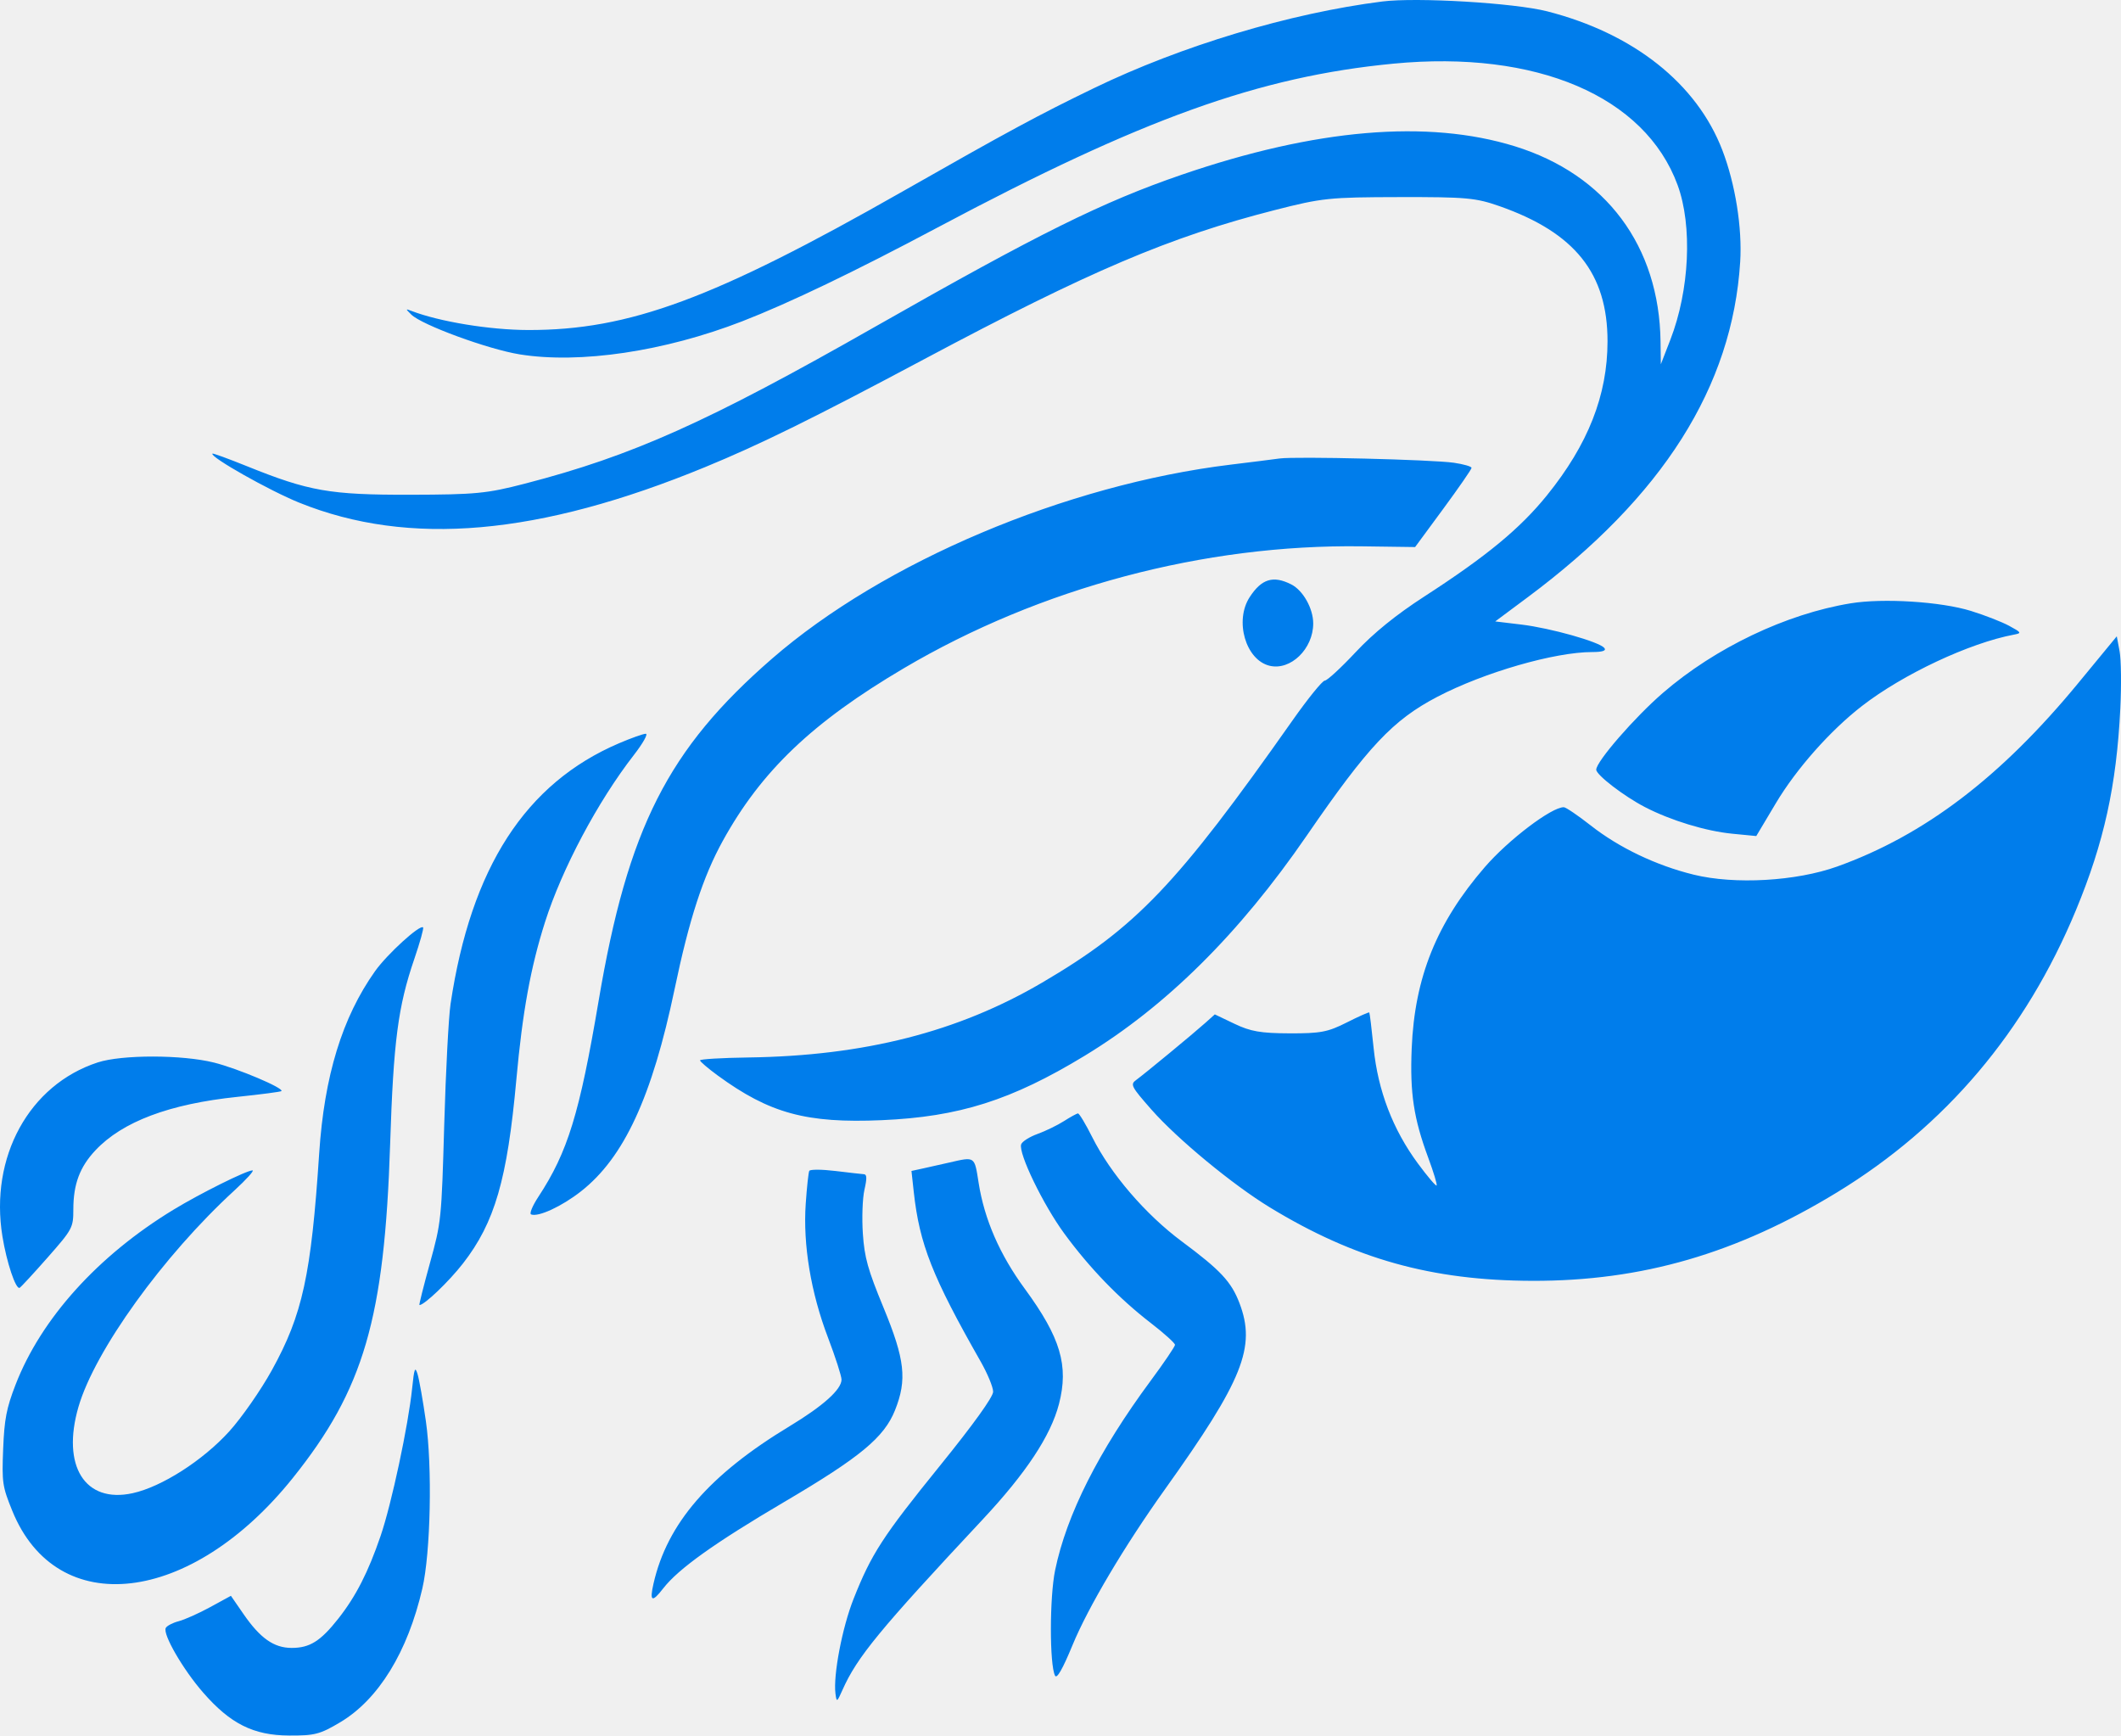
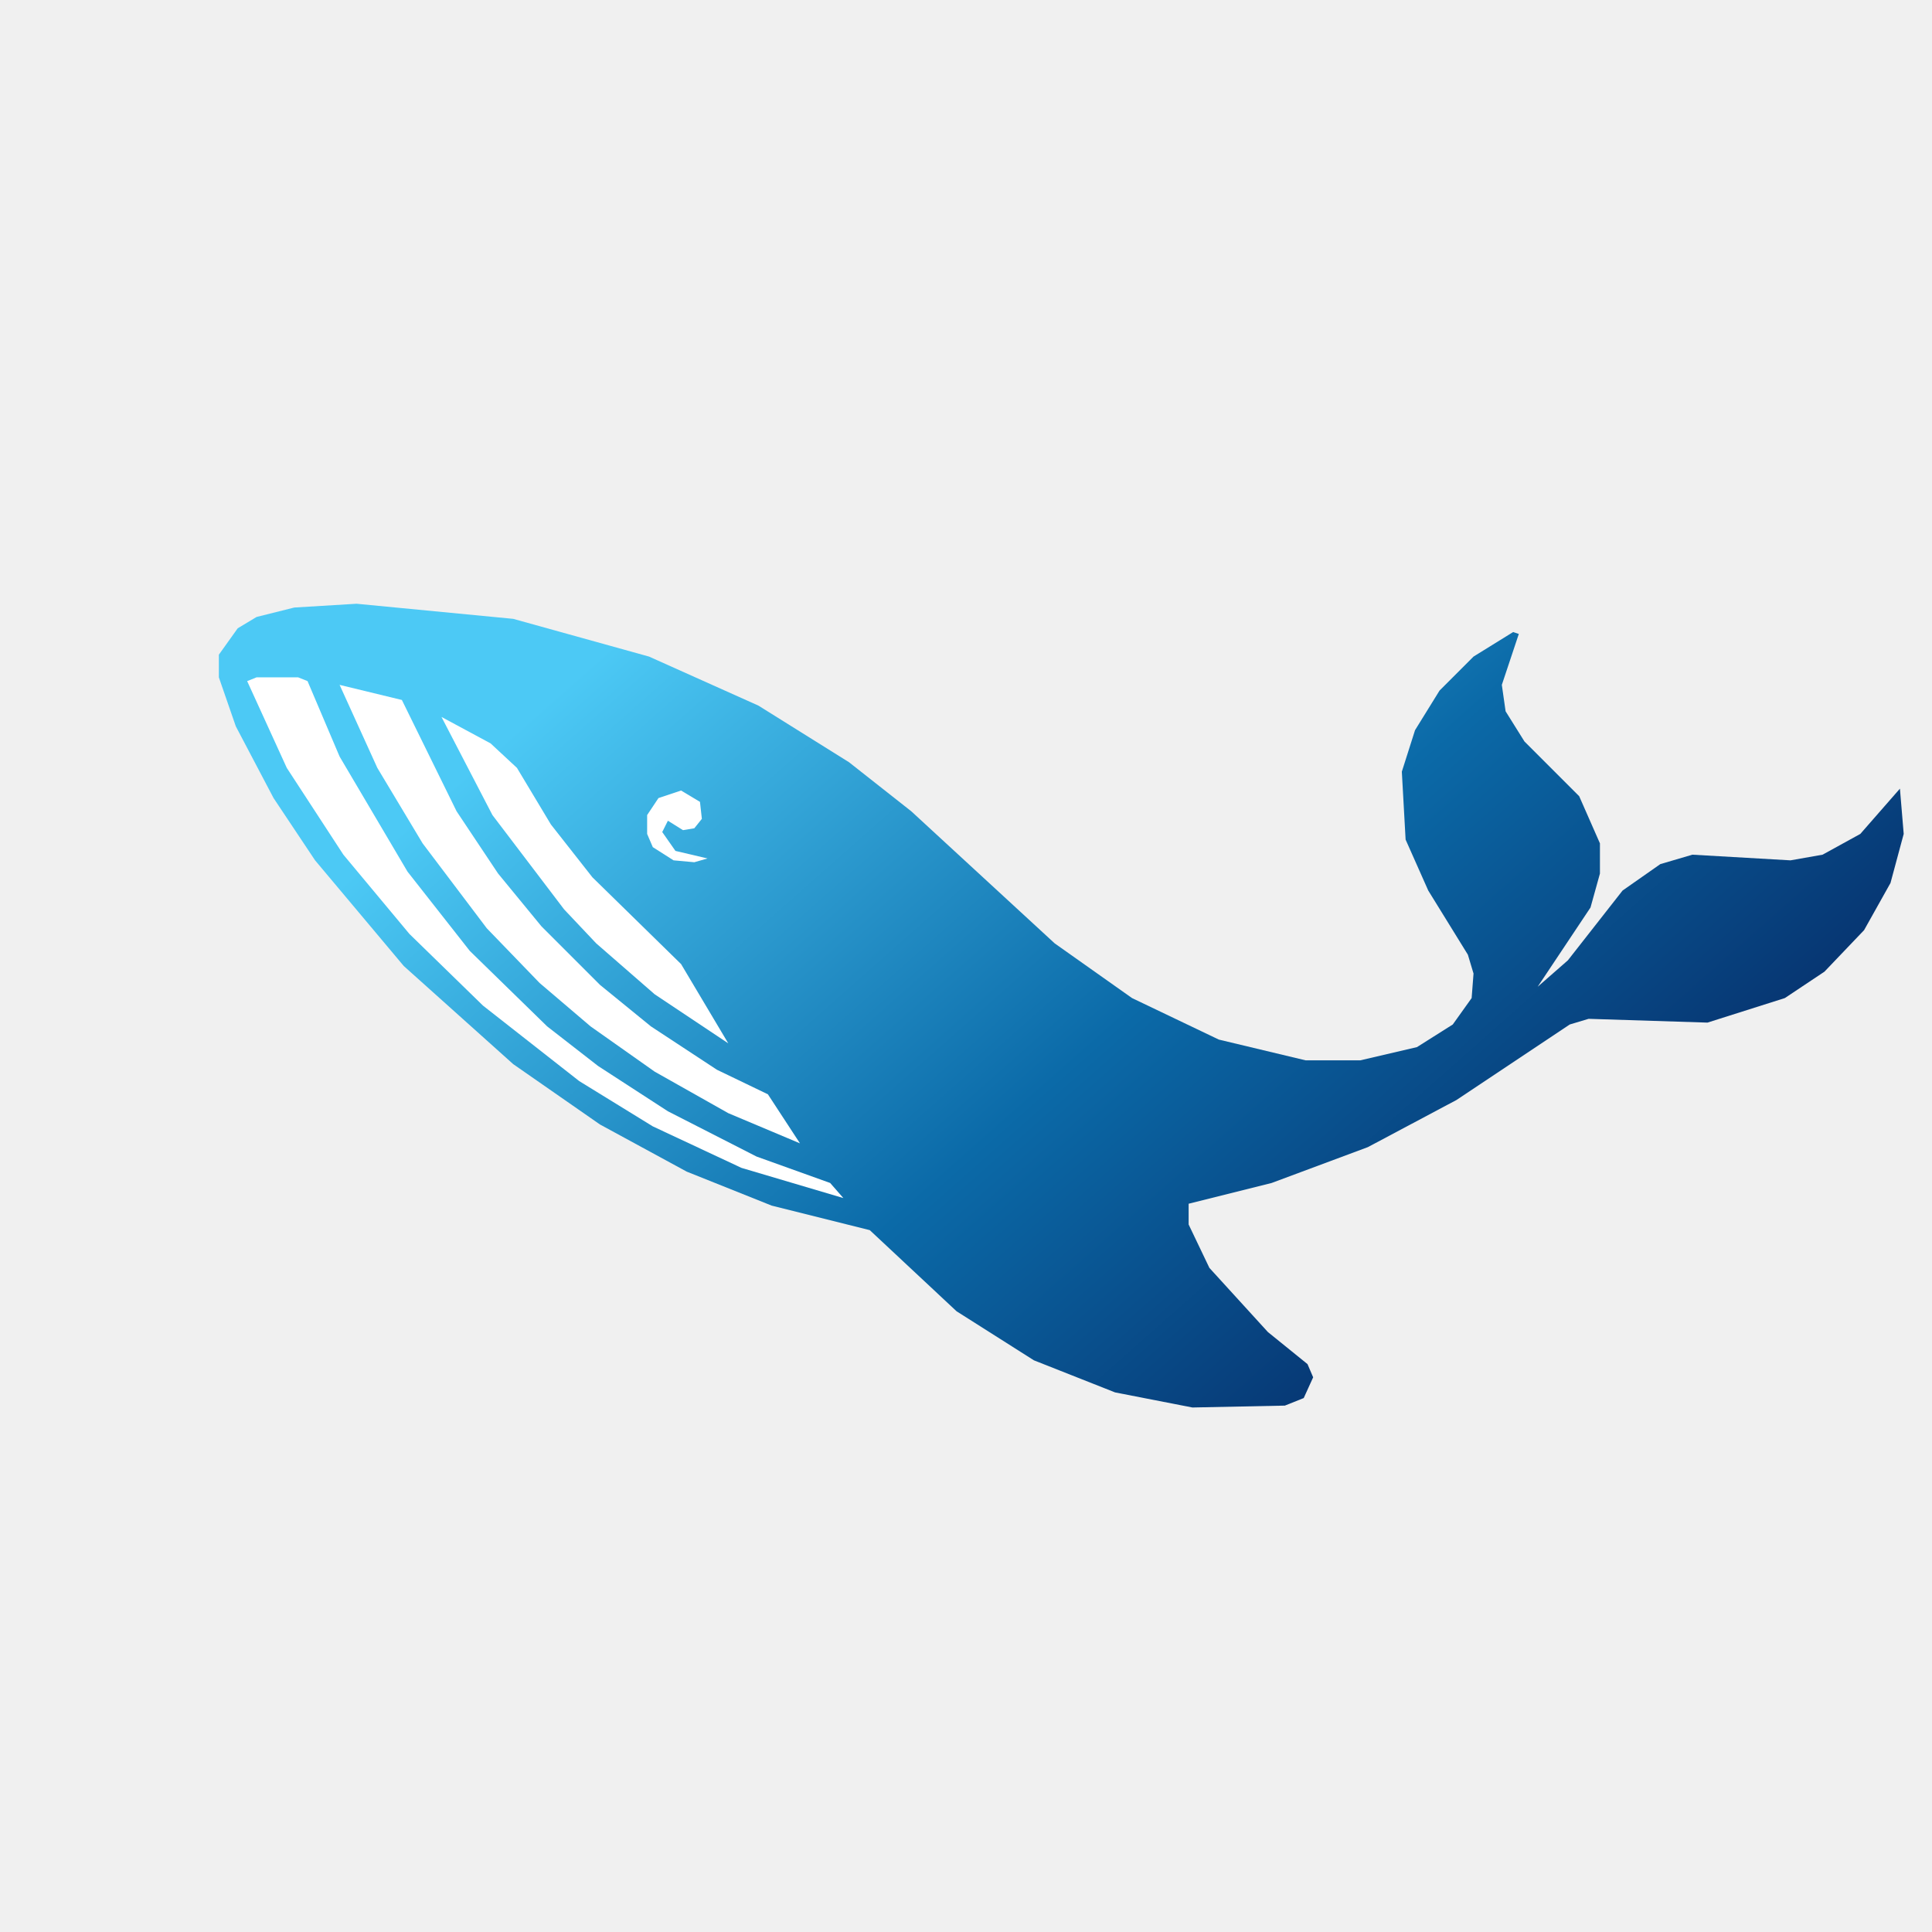
- <svg xmlns="http://www.w3.org/2000/svg" width="550" height="450" viewBox="0 0 550 450" fill="none">
-   <path d="M106.869 359.994C107.41 354.75 107.631 354.176 108.283 356.313C108.709 357.705 109.675 363.17 110.432 368.459C112.133 380.352 111.666 402.564 109.521 411.863C105.718 428.344 98.165 440.64 88.195 446.574C82.973 449.681 81.606 450.034 74.939 449.997C65.719 449.947 59.746 446.958 52.676 438.859C47.462 432.886 42.16 423.727 42.981 422.114C43.266 421.555 44.773 420.766 46.329 420.361C47.886 419.955 51.571 418.307 54.518 416.698L59.878 413.771L63.148 418.509C67.477 424.781 71.027 427.276 75.632 427.281C80.322 427.286 83.12 425.532 87.719 419.698C92.284 413.908 95.457 407.703 98.698 398.234C101.527 389.967 105.877 369.611 106.869 359.994ZM246.175 301.427C252.885 299.885 252.679 299.742 253.765 306.663C255.253 316.154 259.224 325.272 265.737 334.157C275.025 346.826 277.183 354.104 274.6 364.051C272.463 372.278 266.081 381.93 254.802 393.994C228.023 422.633 222.247 429.657 218.458 438.192C217.032 441.401 216.941 441.448 216.645 439.117C216.038 434.35 218.396 422.01 221.33 414.594C225.952 402.913 228.899 398.368 243.719 380.064C252.388 369.358 257.532 362.204 257.532 360.857C257.532 359.676 256.08 356.162 254.307 353.047C241.782 331.065 238.431 322.574 236.953 309.075L236.354 303.61L239.299 302.97C240.919 302.618 244.012 301.923 246.175 301.427ZM279.53 288.697C279.855 288.672 281.527 291.451 283.243 294.874C288.003 304.366 297.056 314.897 306.459 321.884C316.498 329.343 319.287 332.326 321.402 337.861C325.76 349.261 322.344 357.795 302.051 386.202C291.581 400.86 282.178 416.712 278.124 426.54C275.555 432.772 274.054 435.395 273.585 434.477C272.142 431.648 272.153 414.152 273.604 407.13C276.582 392.719 284.893 376.248 298.41 357.968C301.854 353.312 304.68 349.142 304.691 348.7C304.703 348.26 301.86 345.699 298.377 343.01C290.14 336.65 282.539 328.782 275.973 319.823C270.503 312.358 264.059 299.046 264.794 296.727C265.025 295.998 266.926 294.782 269.018 294.026C271.11 293.27 274.198 291.771 275.88 290.697C277.562 289.622 279.204 288.723 279.53 288.697ZM209.853 303.591C210.063 303.179 213.113 303.191 216.629 303.617C220.144 304.044 223.48 304.423 224.043 304.459C224.802 304.508 224.832 305.546 224.157 308.493C223.658 310.677 223.474 315.795 223.749 319.869C224.168 326.066 225.042 329.198 229.096 339.017C234.665 352.506 235.252 357.728 232.086 365.652C229.266 372.708 223.083 377.827 203.364 389.432C185.352 400.033 175.898 406.784 171.978 411.849C169.067 415.609 168.399 415.282 169.46 410.617C173.009 395.006 183.909 382.398 204.752 369.797C213.474 364.524 218.217 360.265 218.217 357.706C218.217 356.793 216.628 351.865 214.685 346.758C210.259 335.118 208.202 322.727 208.935 312.105C209.229 307.835 209.642 304.005 209.853 303.591ZM97.258 251.811C100.405 247.378 108.974 239.578 109.714 240.473C109.916 240.717 108.889 244.395 107.434 248.645C103.208 260.977 102.03 269.994 101.168 296.625C99.702 341.881 94.351 360.241 75.927 383.225C49.536 416.148 14.762 420.218 3.188 391.74C0.621 385.423 0.475 384.445 0.82 375.704C1.124 367.999 1.674 365.139 4.013 359.085C10.647 341.912 25.384 325.573 44.99 313.653C51.93 309.432 63.927 303.467 65.475 303.466C66.014 303.466 63.892 305.817 60.758 308.692C42.338 325.582 24.593 350.203 20.356 364.748C15.889 380.086 22.02 389.876 34.394 387.165C41.913 385.518 52.558 378.718 59.401 371.19C62.632 367.636 67.628 360.47 70.503 355.263C78.457 340.86 80.686 330.642 82.769 299.039C84.092 278.96 88.742 263.804 97.258 251.811ZM167.451 190.252C168.121 190.24 166.727 192.731 164.352 195.786C155.015 207.801 145.734 225.251 141.334 239.071C137.594 250.817 135.487 262.392 133.896 279.908C131.545 305.818 128.301 316.995 120.057 327.594C116.392 332.306 110.026 338.39 108.761 338.39C108.606 338.39 109.828 333.509 111.477 327.542C114.425 316.869 114.485 316.29 115.195 291.567C115.592 277.747 116.33 263.677 116.836 260.301C122.128 224.948 136.252 203.096 160.516 192.719C163.66 191.375 166.781 190.265 167.451 190.252ZM25.352 275.469C31.604 273.43 47.255 273.449 55.475 275.505C61.626 277.044 73.63 282.114 72.981 282.9C72.826 283.085 67.705 283.758 61.6 284.395C43.918 286.239 31.743 290.822 24.744 298.265C20.684 302.584 19.017 307.043 19.017 313.585C19.017 318.32 18.795 318.734 12.348 326.055C8.679 330.219 5.414 333.756 5.091 333.912C4.09 334.394 1.724 327.322 0.628 320.576C-2.715 299.992 7.542 281.278 25.352 275.469ZM549.636 168.877C550.037 171.017 550.12 177.705 549.82 183.739C548.825 203.763 545.594 218.441 538.312 236.004C525.271 267.455 504.492 292 476.391 309.148C450.364 325.029 425.762 332.176 397.369 332.101C371.24 332.033 351.273 326.449 329.297 313.066C319.678 307.207 305.306 295.342 298.596 287.718C293.326 281.731 293.039 281.177 294.614 280.03C296.874 278.382 309.418 268.028 312.538 265.234L315.014 263.017L320.129 265.459C324.299 267.451 326.937 267.907 334.417 267.932C342.432 267.959 344.303 267.604 349.228 265.116C352.324 263.551 354.953 262.383 355.072 262.52C355.187 262.658 355.694 266.81 356.197 271.743C357.329 282.814 361.186 292.873 367.671 301.663C370.16 305.037 372.349 307.611 372.536 307.386C372.721 307.158 371.744 303.922 370.362 300.194C366.584 289.993 365.589 283.429 366.068 271.858C366.833 253.417 372.522 239.299 385.01 224.848C391.139 217.754 402.386 209.23 405.521 209.301C406.057 209.314 409.199 211.446 412.504 214.039C419.865 219.815 429.468 224.402 439.208 226.791C449.826 229.398 465.755 228.495 476.391 224.683C499.016 216.572 518.808 201.523 538.859 177.183L548.906 164.985L549.636 168.877ZM331.796 118.881C335.993 118.3 371.352 119.163 377.009 119.986C379.532 120.353 381.593 120.95 381.589 121.312C381.584 121.676 378.29 126.443 374.269 131.907L366.955 141.842L353.088 141.653C312.231 141.094 269.692 152.422 234.38 173.264C210.68 187.252 197.418 199.898 187.413 218.05C182.308 227.312 178.711 238.374 174.951 256.372C169.084 284.453 161.807 300.169 150.615 308.931C145.642 312.824 139.562 315.627 137.711 314.88C137.232 314.686 138.083 312.634 139.603 310.32C147.232 298.693 150.273 288.8 155.241 259.447C162.812 214.715 173.187 194.253 200.199 170.778C229.07 145.687 276.393 125.671 319.127 120.474C324.413 119.832 330.114 119.115 331.796 118.881ZM358.443 0.387C367.387 -0.746 392.69 0.762 401.194 2.936C423.596 8.661 440.009 21.671 446.633 38.956C449.988 47.71 451.804 59.087 451.252 67.89C449.221 100.307 431.183 128.777 396.147 154.861L387.729 161.127L394.492 161.94C402.097 162.853 414.697 166.406 416.021 168.009C416.601 168.711 415.553 169.065 412.9 169.065C403.12 169.065 384.869 174.333 372.755 180.652C361.207 186.676 354.766 193.519 338.837 216.687C321.346 242.128 302.369 260.934 281.25 273.756C262.276 285.278 248.717 289.579 228.638 290.447C209.118 291.291 199.571 288.688 186.108 278.855C183.586 277.011 181.523 275.247 181.524 274.934C181.526 274.62 187.172 274.284 194.07 274.188C224.093 273.767 248.427 267.57 270.201 254.8C294.614 240.483 305.107 229.498 335.168 186.79C339.162 181.115 342.928 176.472 343.534 176.472C344.142 176.47 347.744 173.152 351.54 169.095C356.185 164.131 362.015 159.406 369.364 154.652C385.493 144.215 394.165 137.061 401.139 128.437C411.815 115.237 416.843 102.455 416.85 88.501C416.858 70.906 408.401 60.322 388.847 53.457C382.671 51.29 380.234 51.069 362.812 51.104C344.641 51.14 342.875 51.325 330.485 54.49C303.309 61.435 282.505 70.288 239.486 93.218C210.973 108.417 197.153 115.224 182.858 121.108C139.695 138.872 106.054 141.82 77.586 130.33C69.865 127.214 54.386 118.468 55.084 117.616C55.204 117.472 59.227 118.938 64.024 120.875C80.115 127.374 85.554 128.325 106.385 128.28C123.36 128.241 126.221 127.965 136.091 125.409C164.001 118.18 183.449 109.467 226.954 84.701C269.411 60.533 285.968 52.325 306.459 45.295C341.142 33.396 370.189 30.921 392.83 37.934C416.448 45.252 430.281 63.805 430.598 88.593L430.673 94.455L433.136 88.106C438.124 75.243 438.908 58.559 435.021 47.976C426.565 24.948 398.43 12.937 361.308 16.506C326.525 19.85 296.183 30.758 243.117 58.992C221.584 70.448 204.605 78.598 192.443 83.316C172.297 91.13 150.362 94.39 134.78 91.886C126.561 90.565 109.345 84.245 106.644 81.557C105.137 80.058 105.138 80.02 106.664 80.607C113.988 83.419 126.995 85.549 136.975 85.57C163.135 85.624 185.079 77.507 233.943 49.705C261.56 33.992 269.35 29.786 283.63 22.873C306.36 11.871 334.453 3.428 358.443 0.387ZM479.886 156.435C488.345 155.046 503.296 155.991 511.086 158.404C514.665 159.513 519.136 161.256 521.019 162.279C524.208 164.009 524.293 164.165 522.259 164.546C510.715 166.714 493.468 174.811 482.814 183.067C474.594 189.436 465.822 199.34 460.507 208.251L455.422 216.776L449.191 216.169C442.333 215.501 433.252 212.734 426.557 209.269C421.127 206.459 413.923 200.927 413.922 199.567C413.922 197.456 423.91 185.962 431.235 179.641C444.798 167.938 463.162 159.179 479.886 156.435ZM324.053 154.832C327.137 150.083 330.154 149.156 334.824 151.519C337.897 153.075 340.532 157.755 340.532 161.657C340.532 168.25 334.658 173.938 329.212 172.619C323.014 171.117 320.07 160.966 324.053 154.832Z" fill="#007DEB" />
+ <svg xmlns="http://www.w3.org/2000/svg" width="1024" height="1024" viewBox="0 0 1024 1024" version="1.1">
+   <defs>
+     <linearGradient id="whaleGrad" x1="0.10" y1="0.30" x2="0.88" y2="0.72">
+       <stop offset="0%" stop-color="#4cc9f5" />
+       <stop offset="55%" stop-color="#0b6aa8" />
+       <stop offset="100%" stop-color="#062d69" />
+     </linearGradient>
+   </defs>
+   <path d="M 116 347 L 116 359 L 125 385 L 145 423 L 167 456 L 214 512 L 272 564 L 318 596 L 364 621 L 409 639 L 461 652 L 507 695 L 548 721 L 591 738 L 632 746 L 681 745 L 691 741 L 696 730 L 693 723 L 672 706 L 641 672 L 630 649 L 630 638 L 674 627 L 725 608 L 772 583 L 832 543 L 842 540 L 905 542 L 946 529 L 967 515 L 988 493 L 1002 468 L 1009 442 L 1007 418 L 986 442 L 966 453 L 949 456 L 897 453 L 880 458 L 860 472 L 831 509 L 815 523 L 843 481 L 848 463 L 848 447 L 837 422 L 808 393 L 798 377 L 796 363 L 805 336 L 802 335 L 781 348 L 763 366 L 750 387 L 743 409 L 745 445 L 757 472 L 778 506 L 781 516 L 780 529 L 770 543 L 751 555 L 721 562 L 692 562 L 646 551 L 600 529 L 559 500 L 483 430 L 450 404 L 402 374 L 344 348 L 272 328 L 189 320 L 156 322 L 136 327 L 126 333 Z" fill="url(#whaleGrad)" />
+   <path d="M 131 361 L 152 407 L 182 453 L 217 495 L 256 533 L 307 573 L 346 597 L 393 619 L 447 635 L 440 627 L 401 613 L 354 589 L 317 565 L 290 544 L 249 504 L 216 462 L 180 401 L 163 361 L 158 359 L 136 359 Z" fill="#ffffff" />
+   <path d="M 180 363 L 200 407 L 224 447 L 258 492 L 286 521 L 313 544 L 347 568 L 386 590 L 424 606 L 407 580 L 380 567 L 345 544 L 318 522 L 287 491 L 264 463 L 242 430 L 213 371 Z" fill="#ffffff" />
+   <path d="M 234 380 L 261 432 L 299 482 L 316 500 L 347 527 L 386 553 L 361 511 L 314 465 L 292 437 L 274 407 L 260 394 Z" fill="#ffffff" />
+   <path d="M 349 423 L 343 432 L 343 442 L 346 449 L 357 456 L 368 457 L 375 455 L 358 451 L 351 441 L 354 435 L 362 440 L 368 439 L 372 434 L 371 425 L 361 419 Z" fill="#ffffff" />
</svg>
